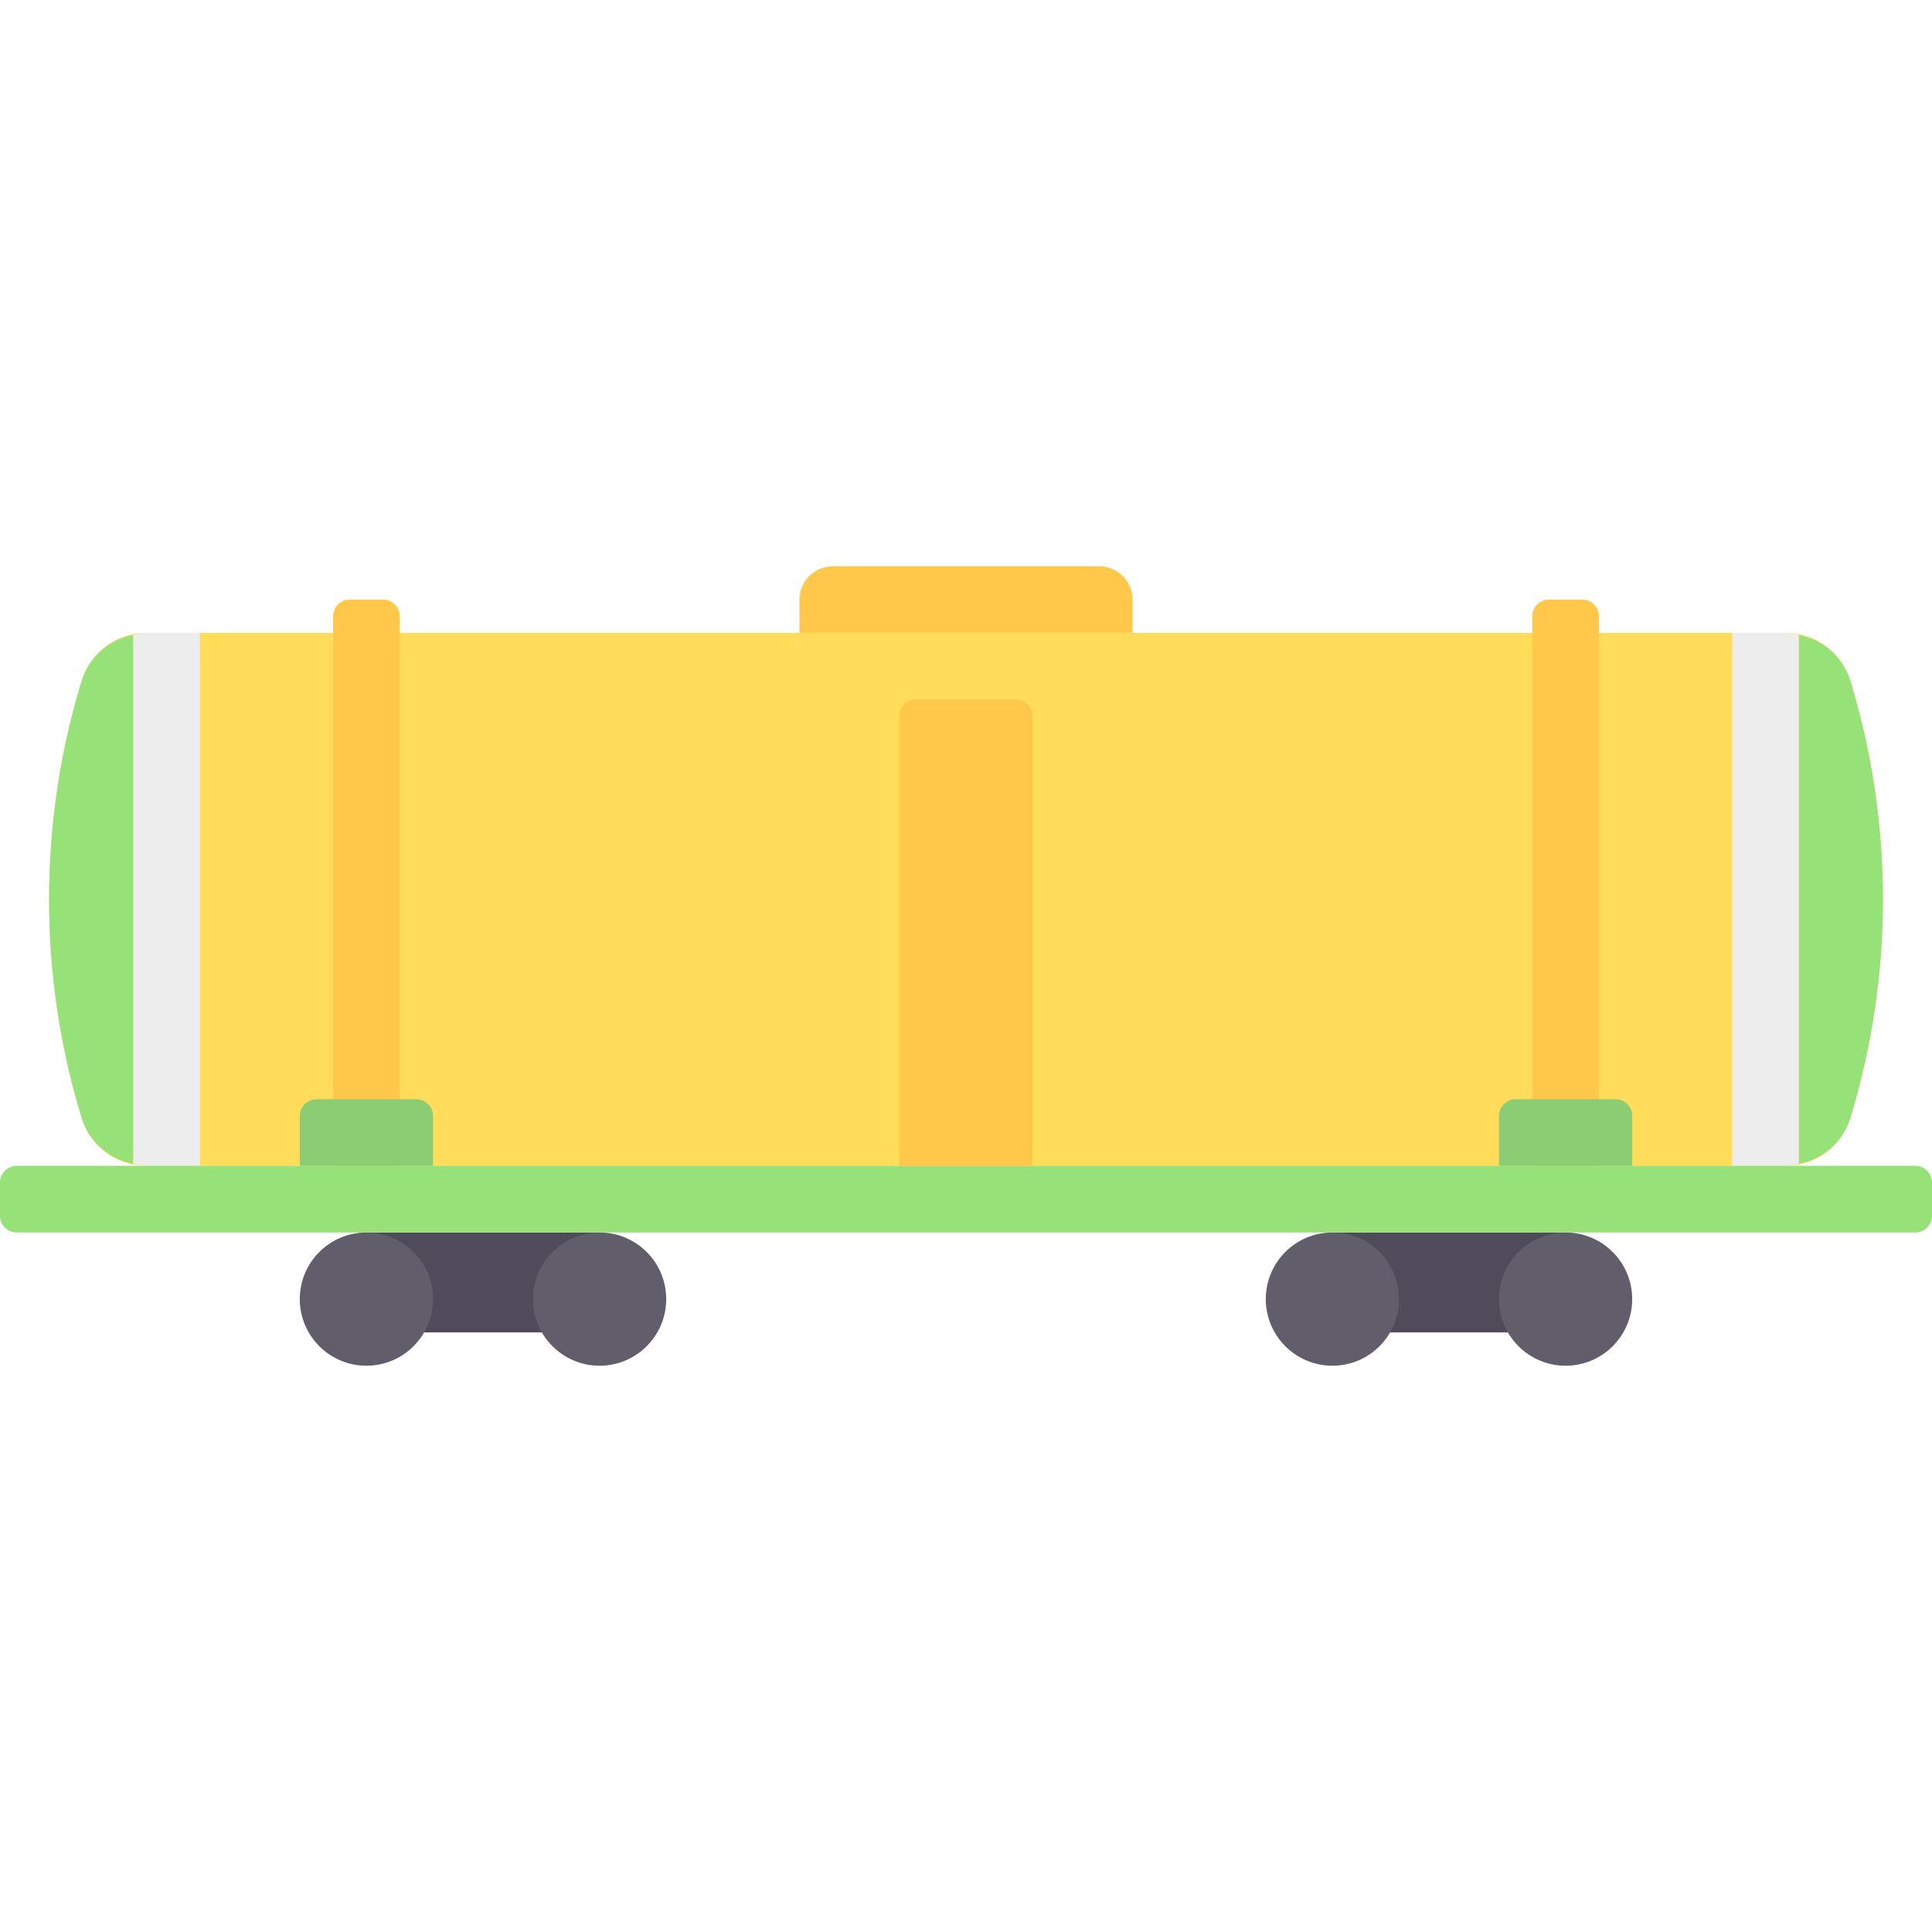
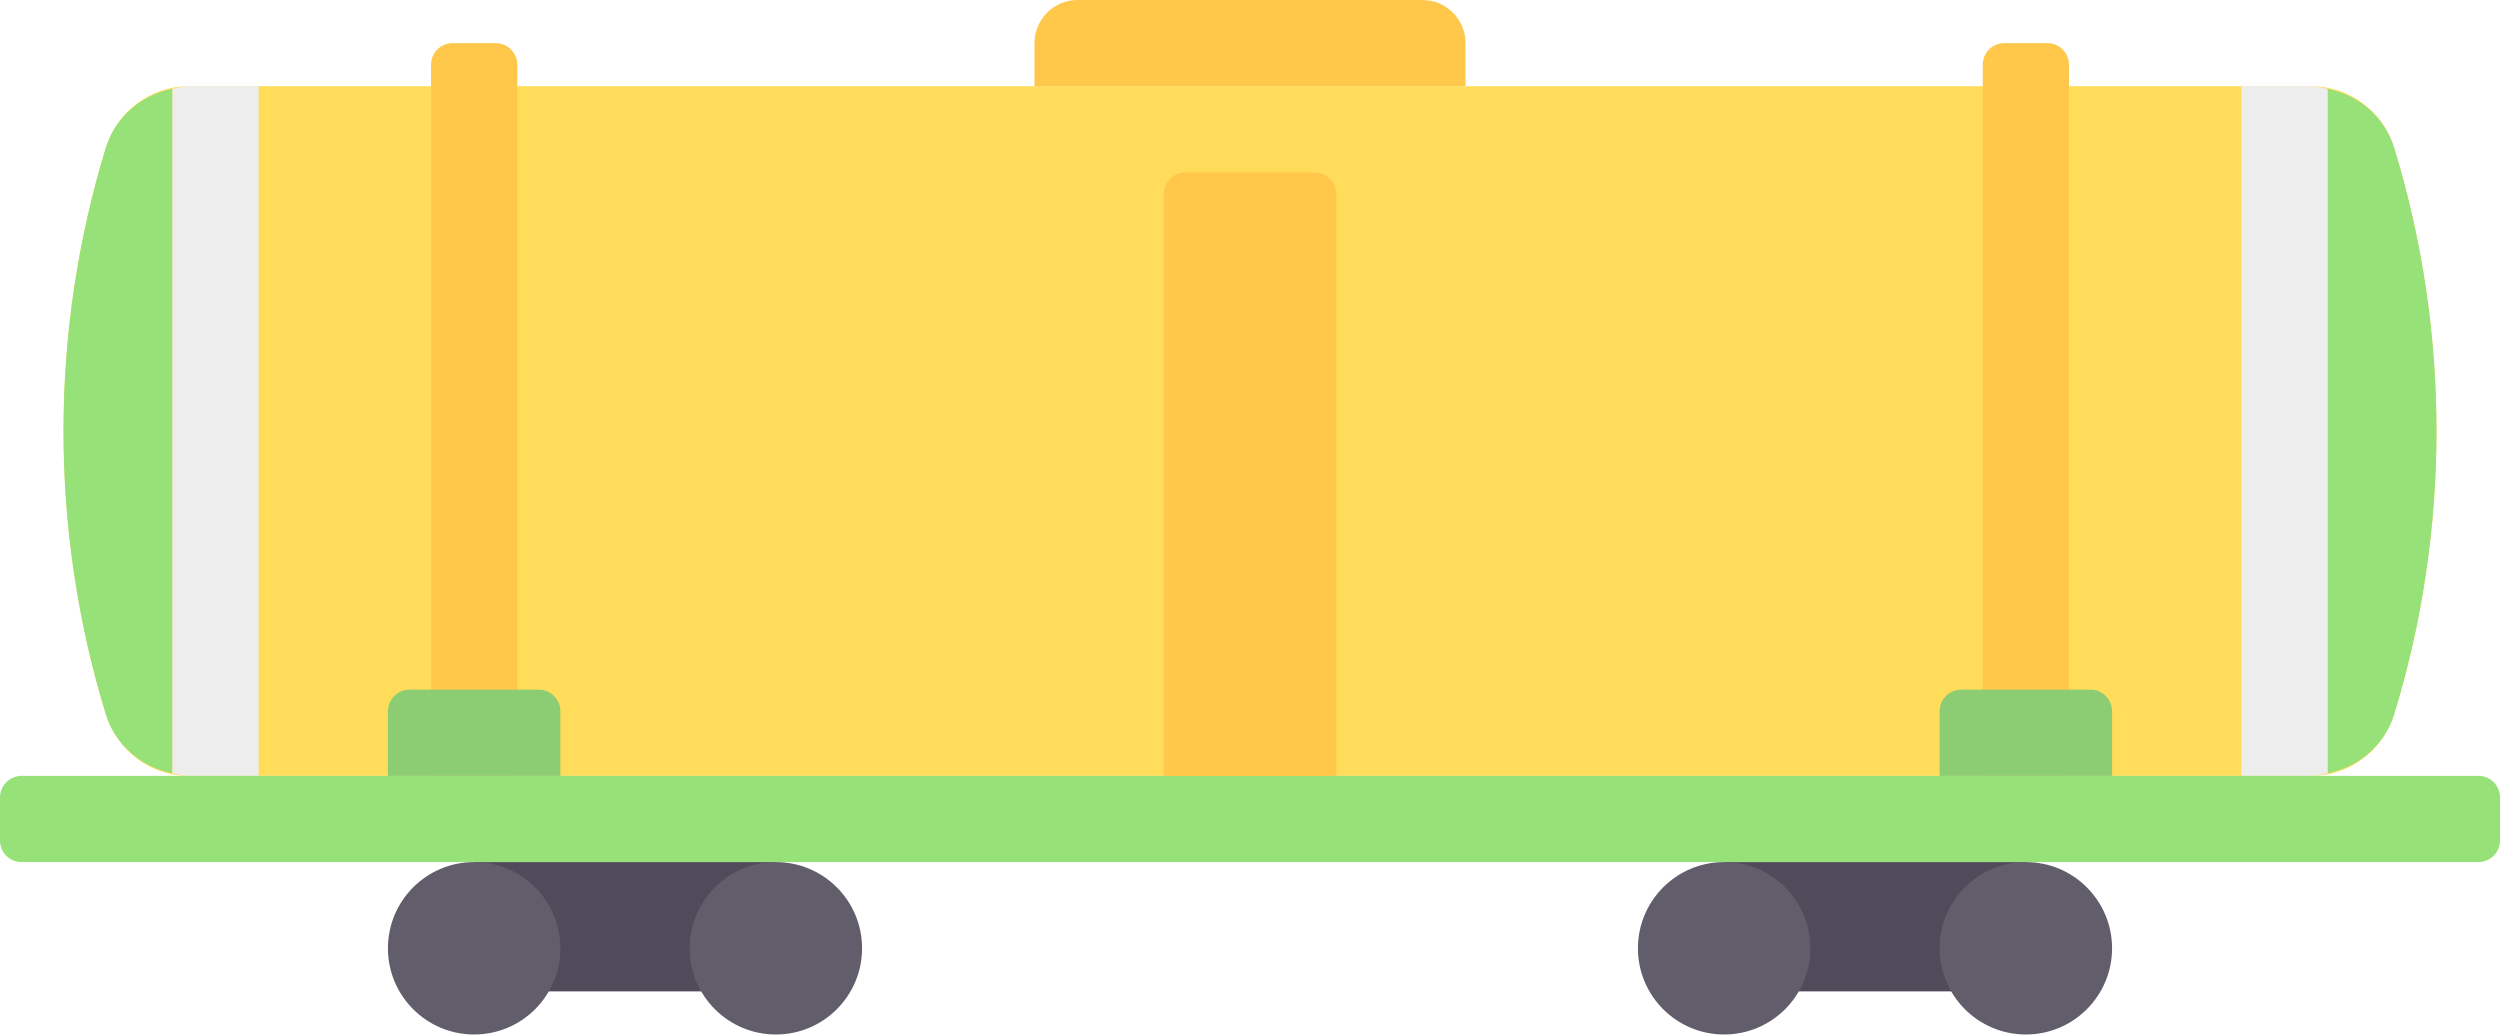
- <svg xmlns="http://www.w3.org/2000/svg" version="1.1" id="Layer_1" x="0px" y="0px" viewBox="0 0 512 512" style="enable-background:new 0 0 512 512;" xml:space="preserve">
-   <rect x="97.103" y="326.621" style="fill:#504B5A;" width="61.793" height="26.483" />
-   <g>
-     <circle style="fill:#625D6B;" cx="97.103" cy="344.276" r="17.655" />
-     <circle style="fill:#625D6B;" cx="158.897" cy="344.276" r="17.655" />
+ <svg xmlns="http://www.w3.org/2000/svg" width="512" height="211.863">
+   <path fill="#504b5a" d="M97.103 176.553h61.793v26.483H97.103z" />
+   <g transform="translate(0 -150.068)" fill="#625d6b">
+     <circle cx="97.103" cy="344.276" r="17.655" />
+     <circle cx="158.897" cy="344.276" r="17.655" />
  </g>
-   <rect x="353.103" y="326.621" style="fill:#504B5A;" width="61.793" height="26.483" />
-   <g>
-     <circle style="fill:#625D6B;" cx="353.103" cy="344.276" r="17.655" />
-     <circle style="fill:#625D6B;" cx="414.897" cy="344.276" r="17.655" />
+   <path fill="#504b5a" d="M353.103 176.553h61.793v26.483h-61.793z" />
+   <g transform="translate(0 -150.068)" fill="#625d6b">
+     <circle cx="353.103" cy="344.276" r="17.655" />
+     <circle cx="414.897" cy="344.276" r="17.655" />
  </g>
-   <path style="fill:#FFDC5A;" d="M473.346,167.724H38.654c-7.833,0-14.702,5.174-16.993,12.664  c-11.533,37.707-11.533,78.205,0,115.912c2.291,7.491,9.16,12.665,16.993,12.665h434.692c7.833,0,14.702-5.174,16.993-12.664  c11.533-37.707,11.533-78.205,0-115.912C488.049,172.898,481.18,167.724,473.346,167.724z" />
-   <path style="fill:#96E178;" d="M35.31,168.274c-6.361,1.254-11.699,5.736-13.651,12.116c-11.532,37.707-11.532,78.205,0,115.912  c1.952,6.38,7.289,10.862,13.651,12.116V168.274z" />
-   <path style="fill:#EDEDEE;" d="M35.31,308.416c1.107,0.218,2.183,0.549,3.343,0.549h14.312V167.724H38.654  c-1.162,0-2.237,0.331-3.343,0.55C35.31,168.274,35.31,308.416,35.31,308.416z" />
-   <path style="fill:#96E178;" d="M476.69,308.416c6.361-1.254,11.699-5.736,13.651-12.116c11.532-37.707,11.532-78.205,0-115.912  c-1.952-6.38-7.289-10.862-13.651-12.116V308.416z" />
-   <path style="fill:#EDEDEE;" d="M476.69,168.274c-1.107-0.218-2.183-0.55-3.343-0.55h-14.312v141.241h14.312  c1.162,0,2.237-0.331,3.343-0.549V168.274z" />
-   <g>
-     <path style="fill:#FFC84B;" d="M423.724,308.966h-17.655V163.31c0-2.438,1.976-4.414,4.414-4.414h8.828   c2.438,0,4.414,1.976,4.414,4.414V308.966z" />
-     <path style="fill:#FFC84B;" d="M105.931,308.966H88.276V163.31c0-2.438,1.976-4.414,4.414-4.414h8.828   c2.438,0,4.414,1.976,4.414,4.414V308.966z" />
-     <path style="fill:#FFC84B;" d="M300.138,167.724h-88.276v-8.828c0-4.875,3.953-8.828,8.828-8.828h70.621   c4.875,0,8.828,3.953,8.828,8.828V167.724z" />
+   <path d="M473.346 17.656H38.654c-7.833 0-14.702 5.174-16.993 12.664-11.533 37.707-11.533 78.205 0 115.912 2.291 7.491 9.16 12.665 16.993 12.665h434.692c7.833 0 14.702-5.174 16.993-12.664 11.533-37.707 11.533-78.205 0-115.912-2.29-7.491-9.159-12.665-16.993-12.665z" fill="#ffdc5a" />
+   <path d="M35.31 18.206c-6.361 1.254-11.699 5.736-13.651 12.116-11.532 37.707-11.532 78.205 0 115.912 1.952 6.38 7.289 10.862 13.651 12.116z" fill="#96e178" />
+   <path d="M35.31 158.348c1.107.218 2.183.549 3.343.549h14.312V17.656H38.654c-1.162 0-2.237.331-3.343.55l-.001 140.142z" fill="#ededee" />
+   <path d="M476.69 158.348c6.361-1.254 11.699-5.736 13.651-12.116 11.532-37.707 11.532-78.205 0-115.912-1.952-6.38-7.289-10.862-13.651-12.116z" fill="#96e178" />
+   <path d="M476.69 18.206c-1.107-.218-2.183-.55-3.343-.55h-14.312v141.241h14.312c1.162 0 2.237-.331 3.343-.549z" fill="#ededee" />
+   <g fill="#ffc84b">
+     <path d="M423.724 158.898h-17.655V13.242a4.414 4.414 0 0 1 4.414-4.414h8.828a4.414 4.414 0 0 1 4.414 4.414v145.656zM105.931 158.898H88.276V13.242a4.414 4.414 0 0 1 4.414-4.414h8.828a4.414 4.414 0 0 1 4.414 4.414v145.656zM300.138 17.656h-88.276V8.828A8.829 8.829 0 0 1 220.69 0h70.621a8.829 8.829 0 0 1 8.828 8.828v8.828z" />
  </g>
-   <path style="fill:#96E178;" d="M4.414,308.966h503.172c2.438,0,4.414,1.976,4.414,4.414v8.828c0,2.438-1.976,4.414-4.414,4.414  H4.414c-2.438,0-4.414-1.976-4.414-4.414v-8.828C0,310.942,1.976,308.966,4.414,308.966z" />
-   <g>
-     <path style="fill:#8CCD73;" d="M114.759,308.966h-35.31v-13.241c0-2.438,1.976-4.414,4.414-4.414h26.483   c2.438,0,4.414,1.976,4.414,4.414V308.966z" />
-     <path style="fill:#8CCD73;" d="M432.552,308.966h-35.31v-13.241c0-2.438,1.976-4.414,4.414-4.414h26.483   c2.438,0,4.414,1.976,4.414,4.414V308.966z" />
+   <path d="M4.414 158.898h503.172a4.414 4.414 0 0 1 4.414 4.414v8.828a4.414 4.414 0 0 1-4.414 4.414H4.414A4.414 4.414 0 0 1 0 172.14v-8.828a4.414 4.414 0 0 1 4.414-4.414z" fill="#96e178" />
+   <g fill="#8ccd73">
+     <path d="M114.759 158.898h-35.31v-13.241a4.414 4.414 0 0 1 4.414-4.414h26.483a4.414 4.414 0 0 1 4.414 4.414v13.241zM432.552 158.898h-35.31v-13.241a4.414 4.414 0 0 1 4.414-4.414h26.483a4.414 4.414 0 0 1 4.414 4.414v13.241z" />
  </g>
-   <path style="fill:#FFC84B;" d="M269.241,185.379h-26.483c-2.438,0-4.414,1.976-4.414,4.414v119.172h35.31V189.793  C273.655,187.356,271.679,185.379,269.241,185.379z" />
-   <g>
- </g>
-   <g>
- </g>
-   <g>
- </g>
-   <g>
- </g>
-   <g>
- </g>
-   <g>
- </g>
-   <g>
- </g>
-   <g>
- </g>
-   <g>
- </g>
-   <g>
- </g>
-   <g>
- </g>
-   <g>
- </g>
-   <g>
- </g>
-   <g>
- </g>
-   <g>
- </g>
+   <path d="M269.241 35.311h-26.483a4.414 4.414 0 0 0-4.414 4.414v119.172h35.31V39.725a4.413 4.413 0 0 0-4.413-4.414z" fill="#ffc84b" />
</svg>
